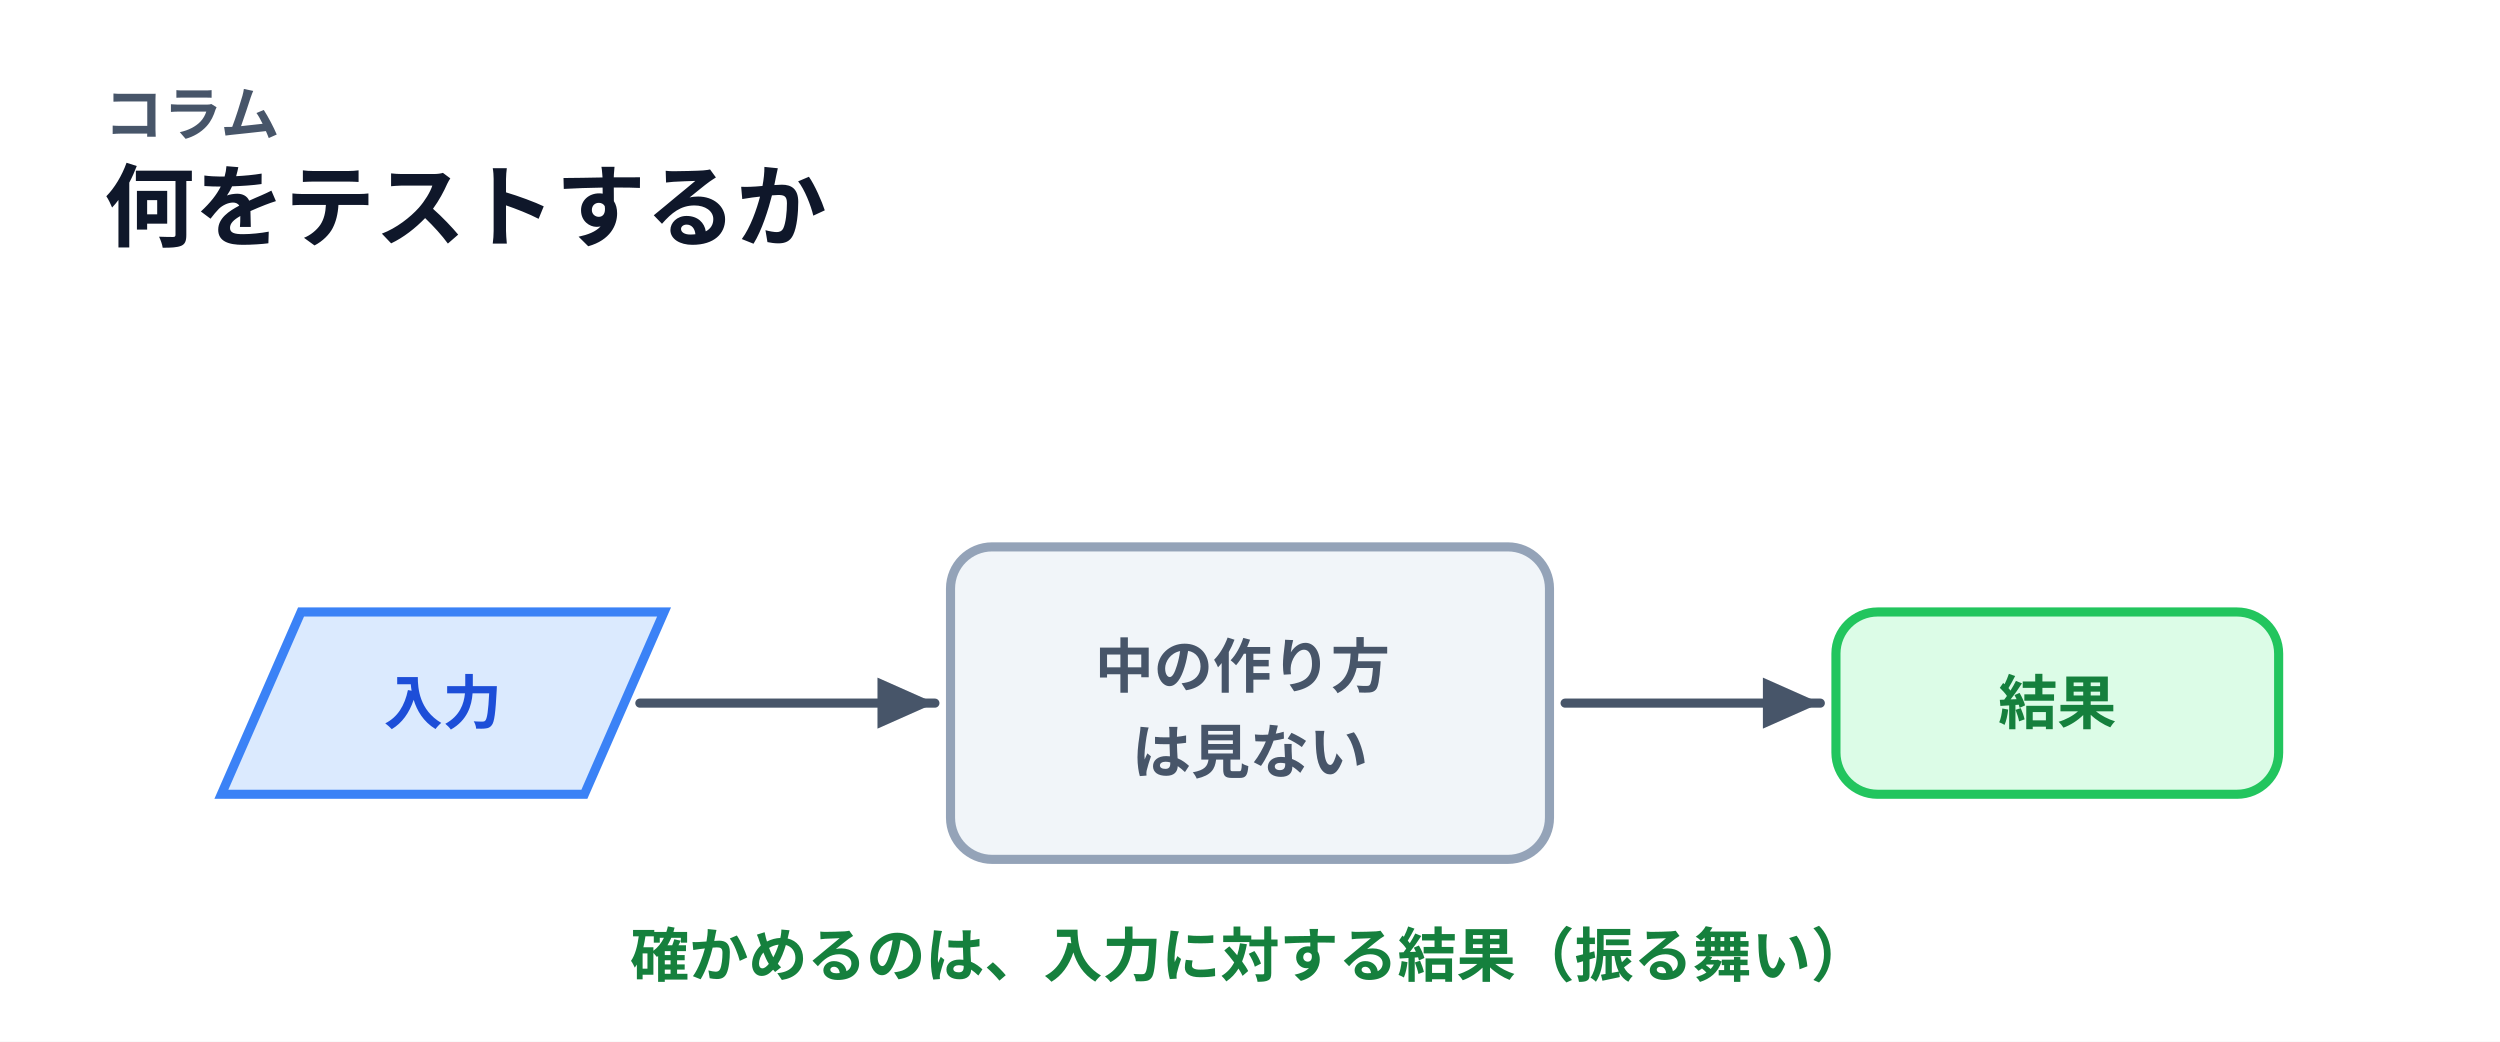
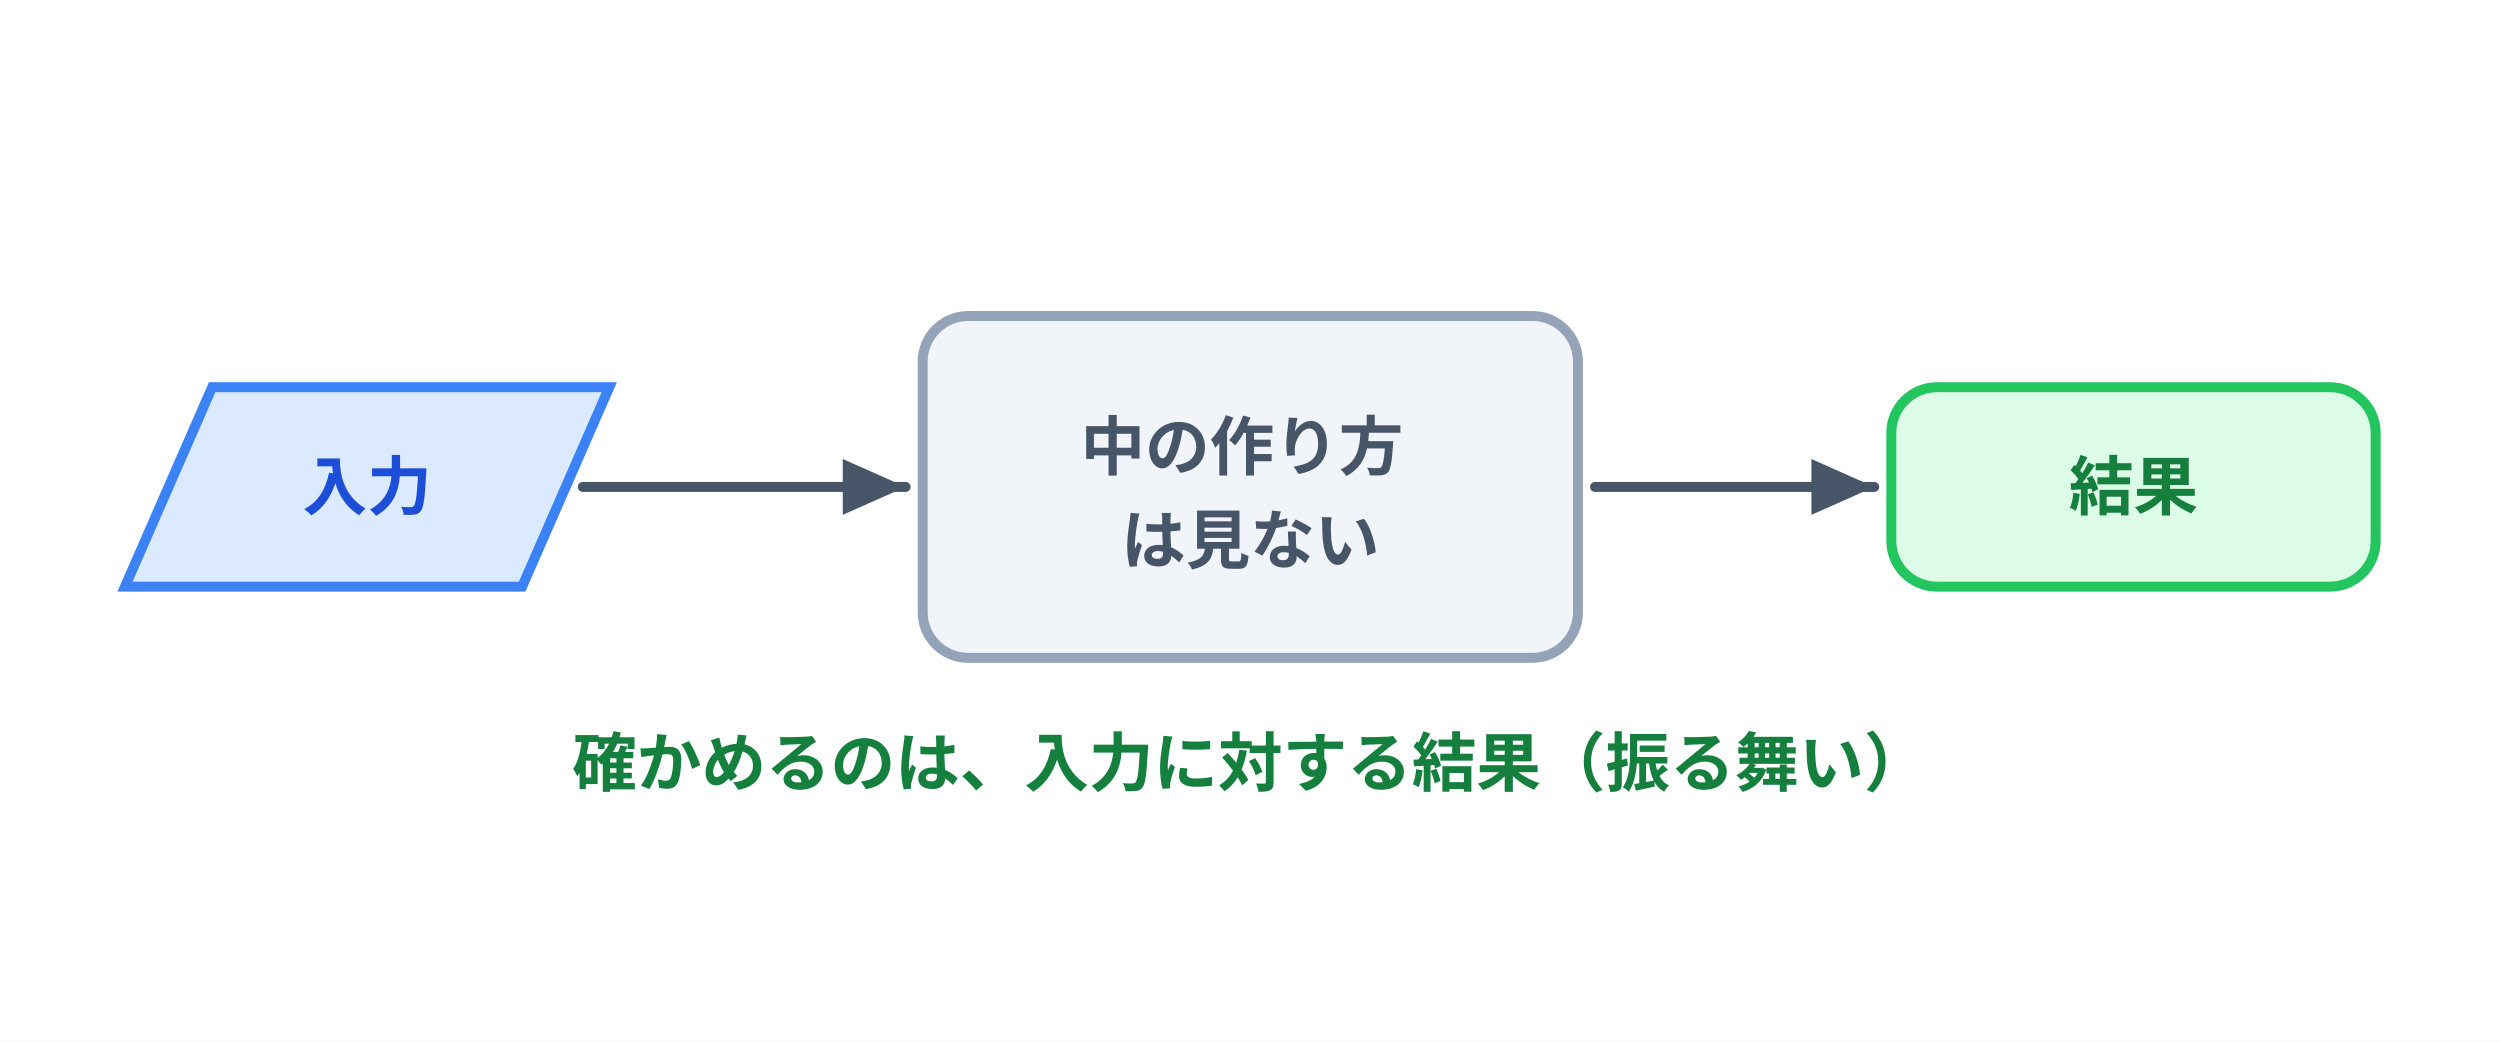
<svg xmlns="http://www.w3.org/2000/svg" width="960" height="400" viewBox="0 0 960 400" font-family="'Hiragino Sans','Noto Sans JP','Yu Gothic','Segoe UI',sans-serif">
  <defs>
    <marker id="aR" viewBox="0 0 10 10" refX="9" refY="5" markerWidth="7" markerHeight="7" orient="auto-start-reverse">
      <path d="M0 1 L9 5 L0 9 z" fill="#475569" />
    </marker>
    <marker id="aRsub" viewBox="0 0 10 10" refX="9" refY="5" markerWidth="7" markerHeight="7" orient="auto-start-reverse">
      <path d="M0 1 L9 5 L0 9 z" fill="#94a3b8" />
    </marker>
  </defs>
  <rect x="0" y="0" width="960" height="400" fill="#ffffff" />
-   <text x="40" y="52" text-anchor="start" font-size="22.667" fill="#475569" font-weight="600">コラム</text>
-   <text x="40" y="92" text-anchor="start" font-size="34.667" fill="#0f172a" font-weight="700">何をテストするか</text>
-   <polygon points="115.6,235 255,235 224.4,305 85,305" fill="#dbeafe" stroke="#3b82f6" stroke-width="3.5" />
-   <text x="170" y="278" text-anchor="middle" font-size="22.667" fill="#1d4ed8" font-weight="600">入力</text>
-   <rect x="365" y="210" width="230" height="120" rx="16" fill="#f1f5f9" stroke="#94a3b8" stroke-width="3.5" />
-   <text x="480" y="264" text-anchor="middle" font-size="22.667" fill="#475569" font-weight="600">
-     <tspan x="480" dy="0">中の作り方</tspan>
-     <tspan x="480" dy="32.867">は見ない</tspan>
-   </text>
-   <rect x="705" y="235" width="170" height="70" rx="16" fill="#dcfce7" stroke="#22c55e" stroke-width="3.5" />
-   <text x="790" y="278" text-anchor="middle" font-size="22.667" fill="#15803d" font-weight="600">結果</text>
-   <path d="M245.70 270.00 L359.00 270.00" fill="none" stroke="#475569" stroke-width="3.5" stroke-linecap="round" stroke-linejoin="round" marker-end="url(#aR)" />
-   <path d="M601.00 270.00 L699.00 270.00" fill="none" stroke="#475569" stroke-width="3.5" stroke-linecap="round" stroke-linejoin="round" marker-end="url(#aR)" />
-   <text x="480" y="375" text-anchor="middle" font-size="22.667" fill="#15803d" font-weight="600">確かめるのは、入力に対する結果（振る舞い）</text>
+   <g transform="translate(-45.0 -108.4) scale(1.094)">
+     <polygon points="115.6,235 255,235 224.4,305 85,305" fill="#dbeafe" stroke="#3b82f6" stroke-width="3.5" />
+     <text x="170" y="278" text-anchor="middle" font-size="22.667" fill="#1d4ed8" font-weight="600">入力</text>
+     <rect x="365" y="210" width="230" height="120" rx="16" fill="#f1f5f9" stroke="#94a3b8" stroke-width="3.5" />
+     <text x="480" y="264" text-anchor="middle" font-size="22.667" fill="#475569" font-weight="600">
+       <tspan x="480" dy="0">中の作り方</tspan>
+       <tspan x="480" dy="32.867">は見ない</tspan>
+     </text>
+     <rect x="705" y="235" width="170" height="70" rx="16" fill="#dcfce7" stroke="#22c55e" stroke-width="3.5" />
+     <text x="790" y="278" text-anchor="middle" font-size="22.667" fill="#15803d" font-weight="600">結果</text>
+     <path d="M245.70 270.00 L359.00 270.00" fill="none" stroke="#475569" stroke-width="3.5" stroke-linecap="round" stroke-linejoin="round" marker-end="url(#aR)" />
+     <path d="M601.00 270.00 L699.00 270.00" fill="none" stroke="#475569" stroke-width="3.5" stroke-linecap="round" stroke-linejoin="round" marker-end="url(#aR)" />
+     <text x="480" y="375" text-anchor="middle" font-size="22.667" fill="#15803d" font-weight="600">確かめるのは、入力に対する結果（振る舞い）</text>
+   </g>
</svg>
